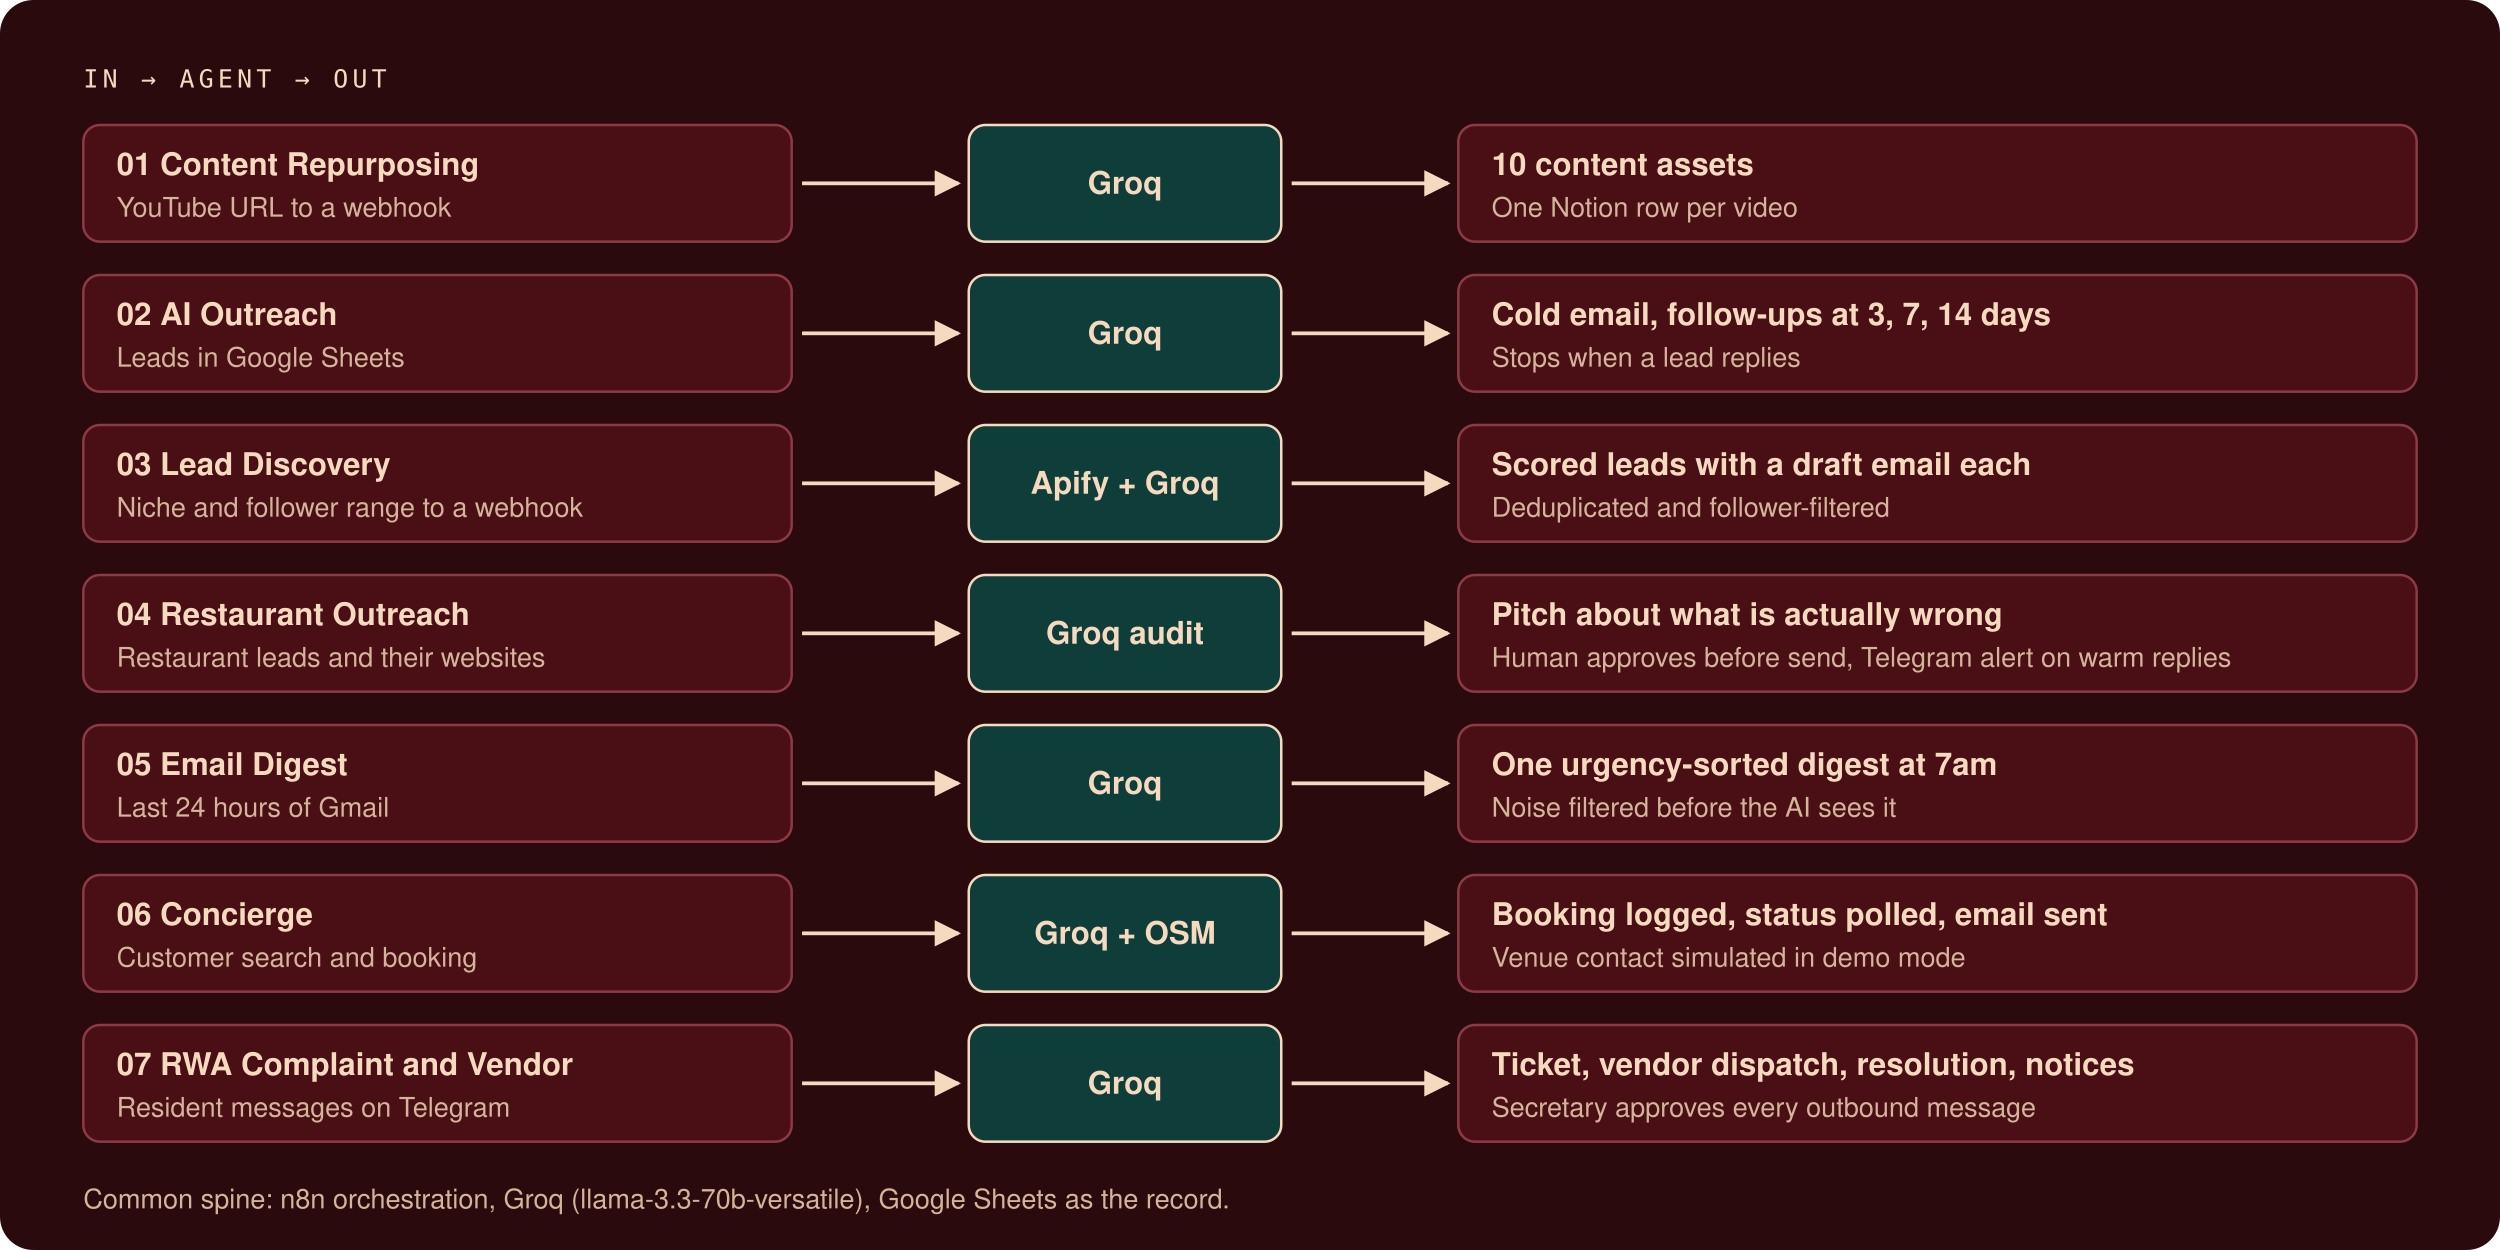
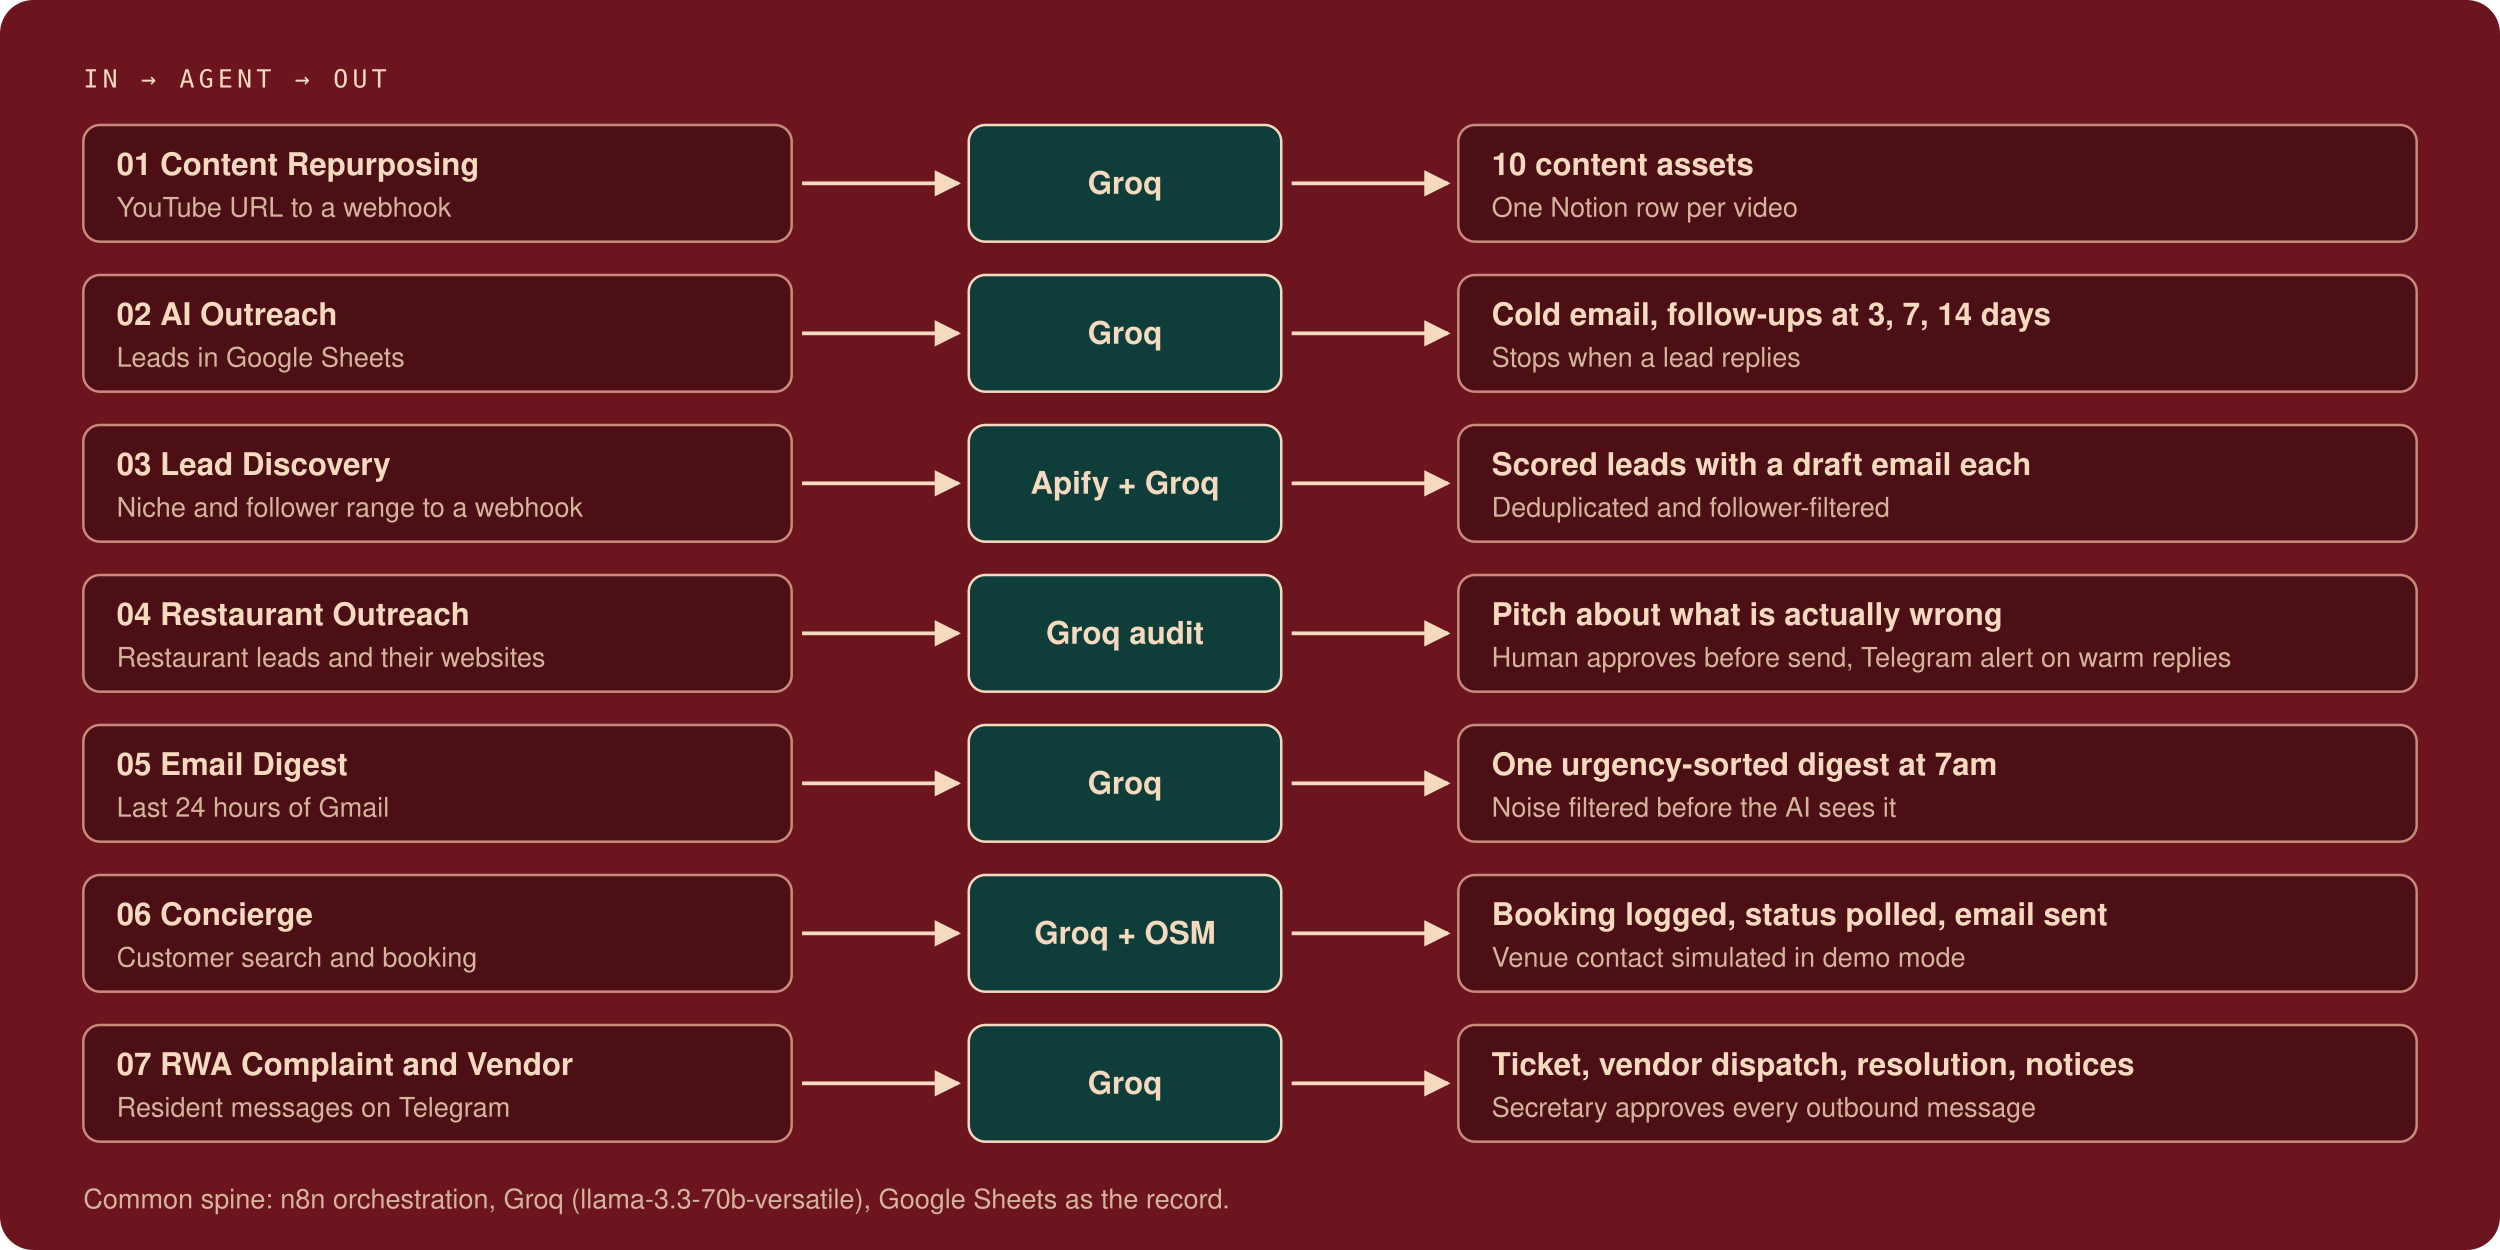
<svg xmlns="http://www.w3.org/2000/svg" viewBox="0 0 1200 600" width="1200" height="600" role="img" aria-label="What goes in and what comes out of each agent">
  <defs>
    <marker id="a" viewBox="0 0 10 10" refX="9" refY="5" markerWidth="7" markerHeight="7" orient="auto">
      <path d="M0 0L10 5L0 10z" fill="#F5DABF" />
    </marker>
    <style>
      .t{font-family:'Segoe UI',Helvetica,Arial,sans-serif;fill:#F5DABF;font-size:15px;font-weight:600}
      .s{font-family:'Segoe UI',Helvetica,Arial,sans-serif;fill:#d4b49b;font-size:13px}
      .n{font-family:'SF Mono',Menlo,Consolas,monospace;fill:#F5DABF;font-size:12px;letter-spacing:2px}
-       .b{fill:#4a0e15;stroke:#8c3a44;stroke-width:1.2}
+       .b{fill:#4d0f16;stroke:#c98a7a;stroke-width:1.2}
      .h{fill:#0F3D3A;stroke:#F5DABF;stroke-width:1.2}
      .ar{stroke:#F5DABF;stroke-width:1.8;fill:none;marker-end:url(#a)}
    </style>
  </defs>
-   <rect width="1200" height="600" rx="16" fill="#2b0a0e" />
+   <rect width="1200" height="600" rx="16" fill="#6C151E" />
  <text x="40" y="42" class="n">IN  →  AGENT  →  OUT</text>
  <g transform="translate(40,60)">
    <rect x="0" y="0" width="340" height="56" rx="8" class="b" />
    <text x="16" y="24" class="t">01 Content Repurposing</text>
    <text x="16" y="44" class="s">YouTube URL to a webhook</text>
    <path d="M345 28H420" class="ar" />
    <rect x="425" y="0" width="150" height="56" rx="8" class="h" />
    <text x="500" y="33" text-anchor="middle" class="t">Groq</text>
    <path d="M580 28H655" class="ar" />
    <rect x="660" y="0" width="460" height="56" rx="8" class="b" />
    <text x="676" y="24" class="t">10 content assets</text>
    <text x="676" y="44" class="s">One Notion row per video</text>
    <rect x="0" y="72" width="340" height="56" rx="8" class="b" />
    <text x="16" y="96" class="t">02 AI Outreach</text>
    <text x="16" y="116" class="s">Leads in Google Sheets</text>
    <path d="M345 100H420" class="ar" />
    <rect x="425" y="72" width="150" height="56" rx="8" class="h" />
    <text x="500" y="105" text-anchor="middle" class="t">Groq</text>
    <path d="M580 100H655" class="ar" />
    <rect x="660" y="72" width="460" height="56" rx="8" class="b" />
    <text x="676" y="96" class="t">Cold email, follow-ups at 3, 7, 14 days</text>
    <text x="676" y="116" class="s">Stops when a lead replies</text>
    <rect x="0" y="144" width="340" height="56" rx="8" class="b" />
    <text x="16" y="168" class="t">03 Lead Discovery</text>
    <text x="16" y="188" class="s">Niche and follower range to a webhook</text>
    <path d="M345 172H420" class="ar" />
    <rect x="425" y="144" width="150" height="56" rx="8" class="h" />
    <text x="500" y="177" text-anchor="middle" class="t">Apify + Groq</text>
    <path d="M580 172H655" class="ar" />
    <rect x="660" y="144" width="460" height="56" rx="8" class="b" />
    <text x="676" y="168" class="t">Scored leads with a draft email each</text>
    <text x="676" y="188" class="s">Deduplicated and follower-filtered</text>
    <rect x="0" y="216" width="340" height="56" rx="8" class="b" />
    <text x="16" y="240" class="t">04 Restaurant Outreach</text>
    <text x="16" y="260" class="s">Restaurant leads and their websites</text>
    <path d="M345 244H420" class="ar" />
    <rect x="425" y="216" width="150" height="56" rx="8" class="h" />
    <text x="500" y="249" text-anchor="middle" class="t">Groq audit</text>
    <path d="M580 244H655" class="ar" />
    <rect x="660" y="216" width="460" height="56" rx="8" class="b" />
    <text x="676" y="240" class="t">Pitch about what is actually wrong</text>
    <text x="676" y="260" class="s">Human approves before send, Telegram alert on warm replies</text>
    <rect x="0" y="288" width="340" height="56" rx="8" class="b" />
    <text x="16" y="312" class="t">05 Email Digest</text>
    <text x="16" y="332" class="s">Last 24 hours of Gmail</text>
    <path d="M345 316H420" class="ar" />
    <rect x="425" y="288" width="150" height="56" rx="8" class="h" />
    <text x="500" y="321" text-anchor="middle" class="t">Groq</text>
    <path d="M580 316H655" class="ar" />
    <rect x="660" y="288" width="460" height="56" rx="8" class="b" />
    <text x="676" y="312" class="t">One urgency-sorted digest at 7am</text>
    <text x="676" y="332" class="s">Noise filtered before the AI sees it</text>
    <rect x="0" y="360" width="340" height="56" rx="8" class="b" />
    <text x="16" y="384" class="t">06 Concierge</text>
    <text x="16" y="404" class="s">Customer search and booking</text>
    <path d="M345 388H420" class="ar" />
    <rect x="425" y="360" width="150" height="56" rx="8" class="h" />
    <text x="500" y="393" text-anchor="middle" class="t">Groq + OSM</text>
    <path d="M580 388H655" class="ar" />
    <rect x="660" y="360" width="460" height="56" rx="8" class="b" />
    <text x="676" y="384" class="t">Booking logged, status polled, email sent</text>
    <text x="676" y="404" class="s">Venue contact simulated in demo mode</text>
    <rect x="0" y="432" width="340" height="56" rx="8" class="b" />
    <text x="16" y="456" class="t">07 RWA Complaint and Vendor</text>
    <text x="16" y="476" class="s">Resident messages on Telegram</text>
    <path d="M345 460H420" class="ar" />
    <rect x="425" y="432" width="150" height="56" rx="8" class="h" />
    <text x="500" y="465" text-anchor="middle" class="t">Groq</text>
    <path d="M580 460H655" class="ar" />
    <rect x="660" y="432" width="460" height="56" rx="8" class="b" />
    <text x="676" y="456" class="t">Ticket, vendor dispatch, resolution, notices</text>
    <text x="676" y="476" class="s">Secretary approves every outbound message</text>
  </g>
  <text x="40" y="580" class="s">Common spine: n8n orchestration, Groq (llama-3.3-70b-versatile), Google Sheets as the record.</text>
</svg>
